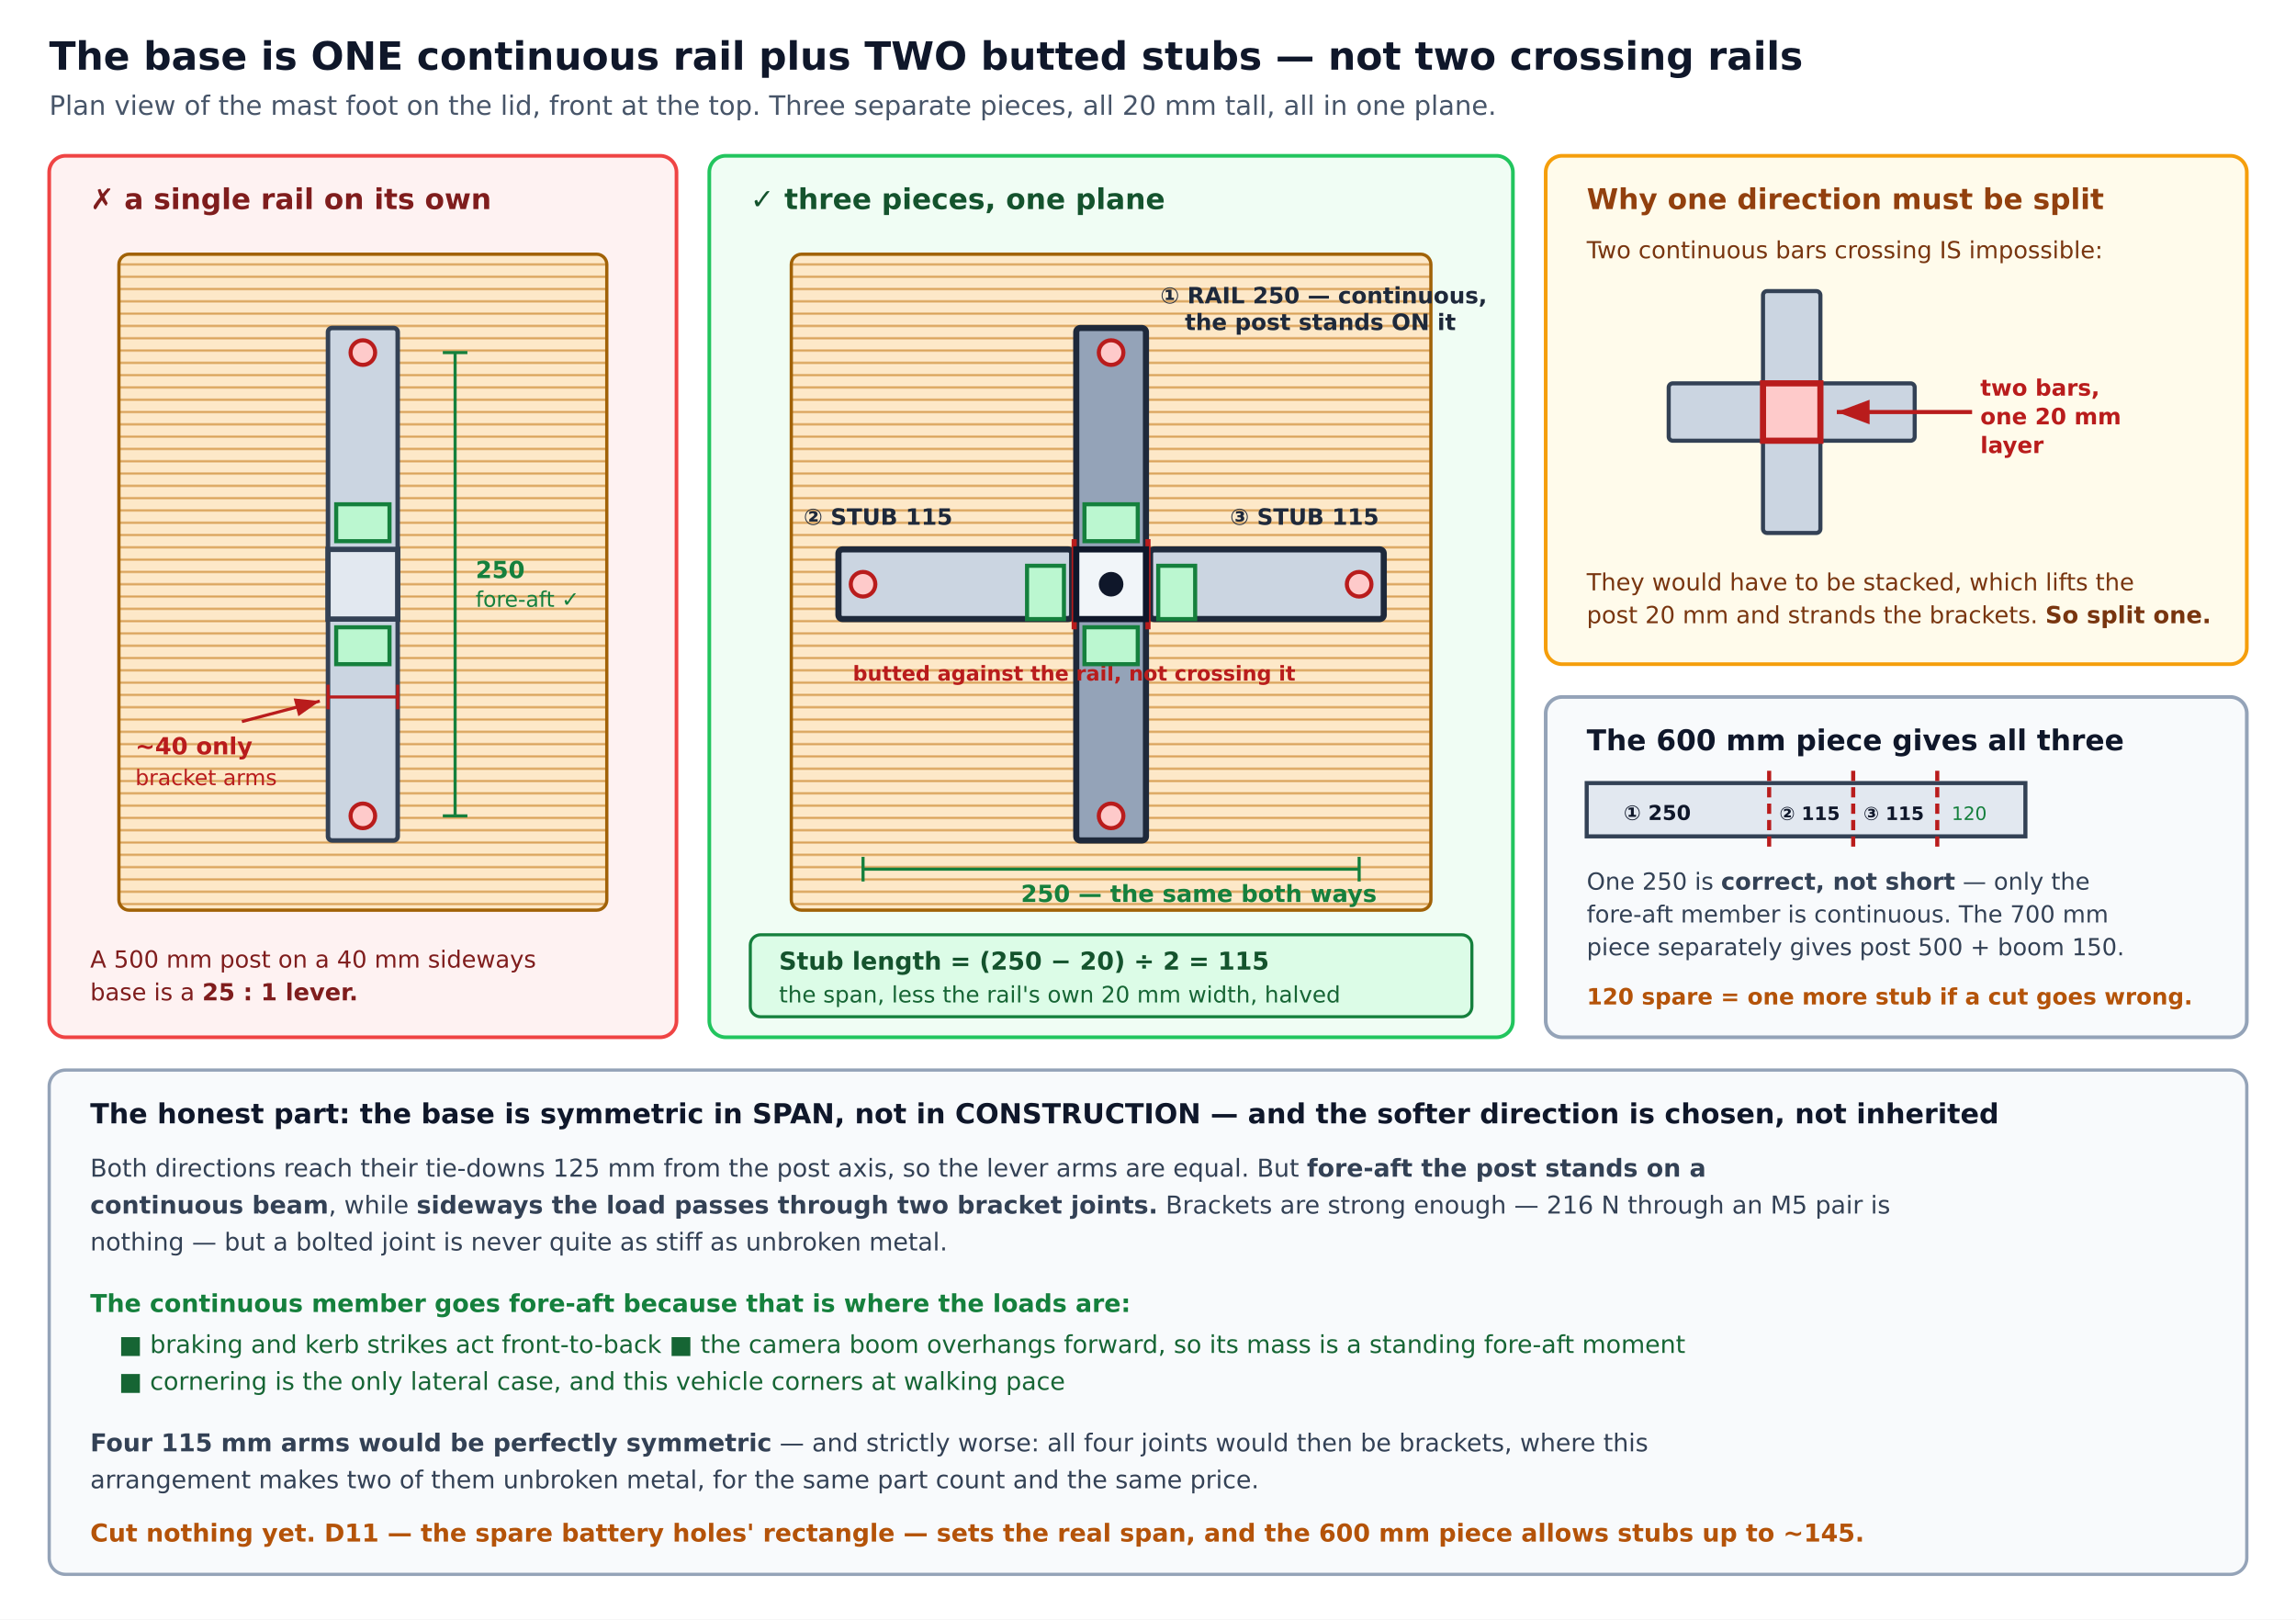
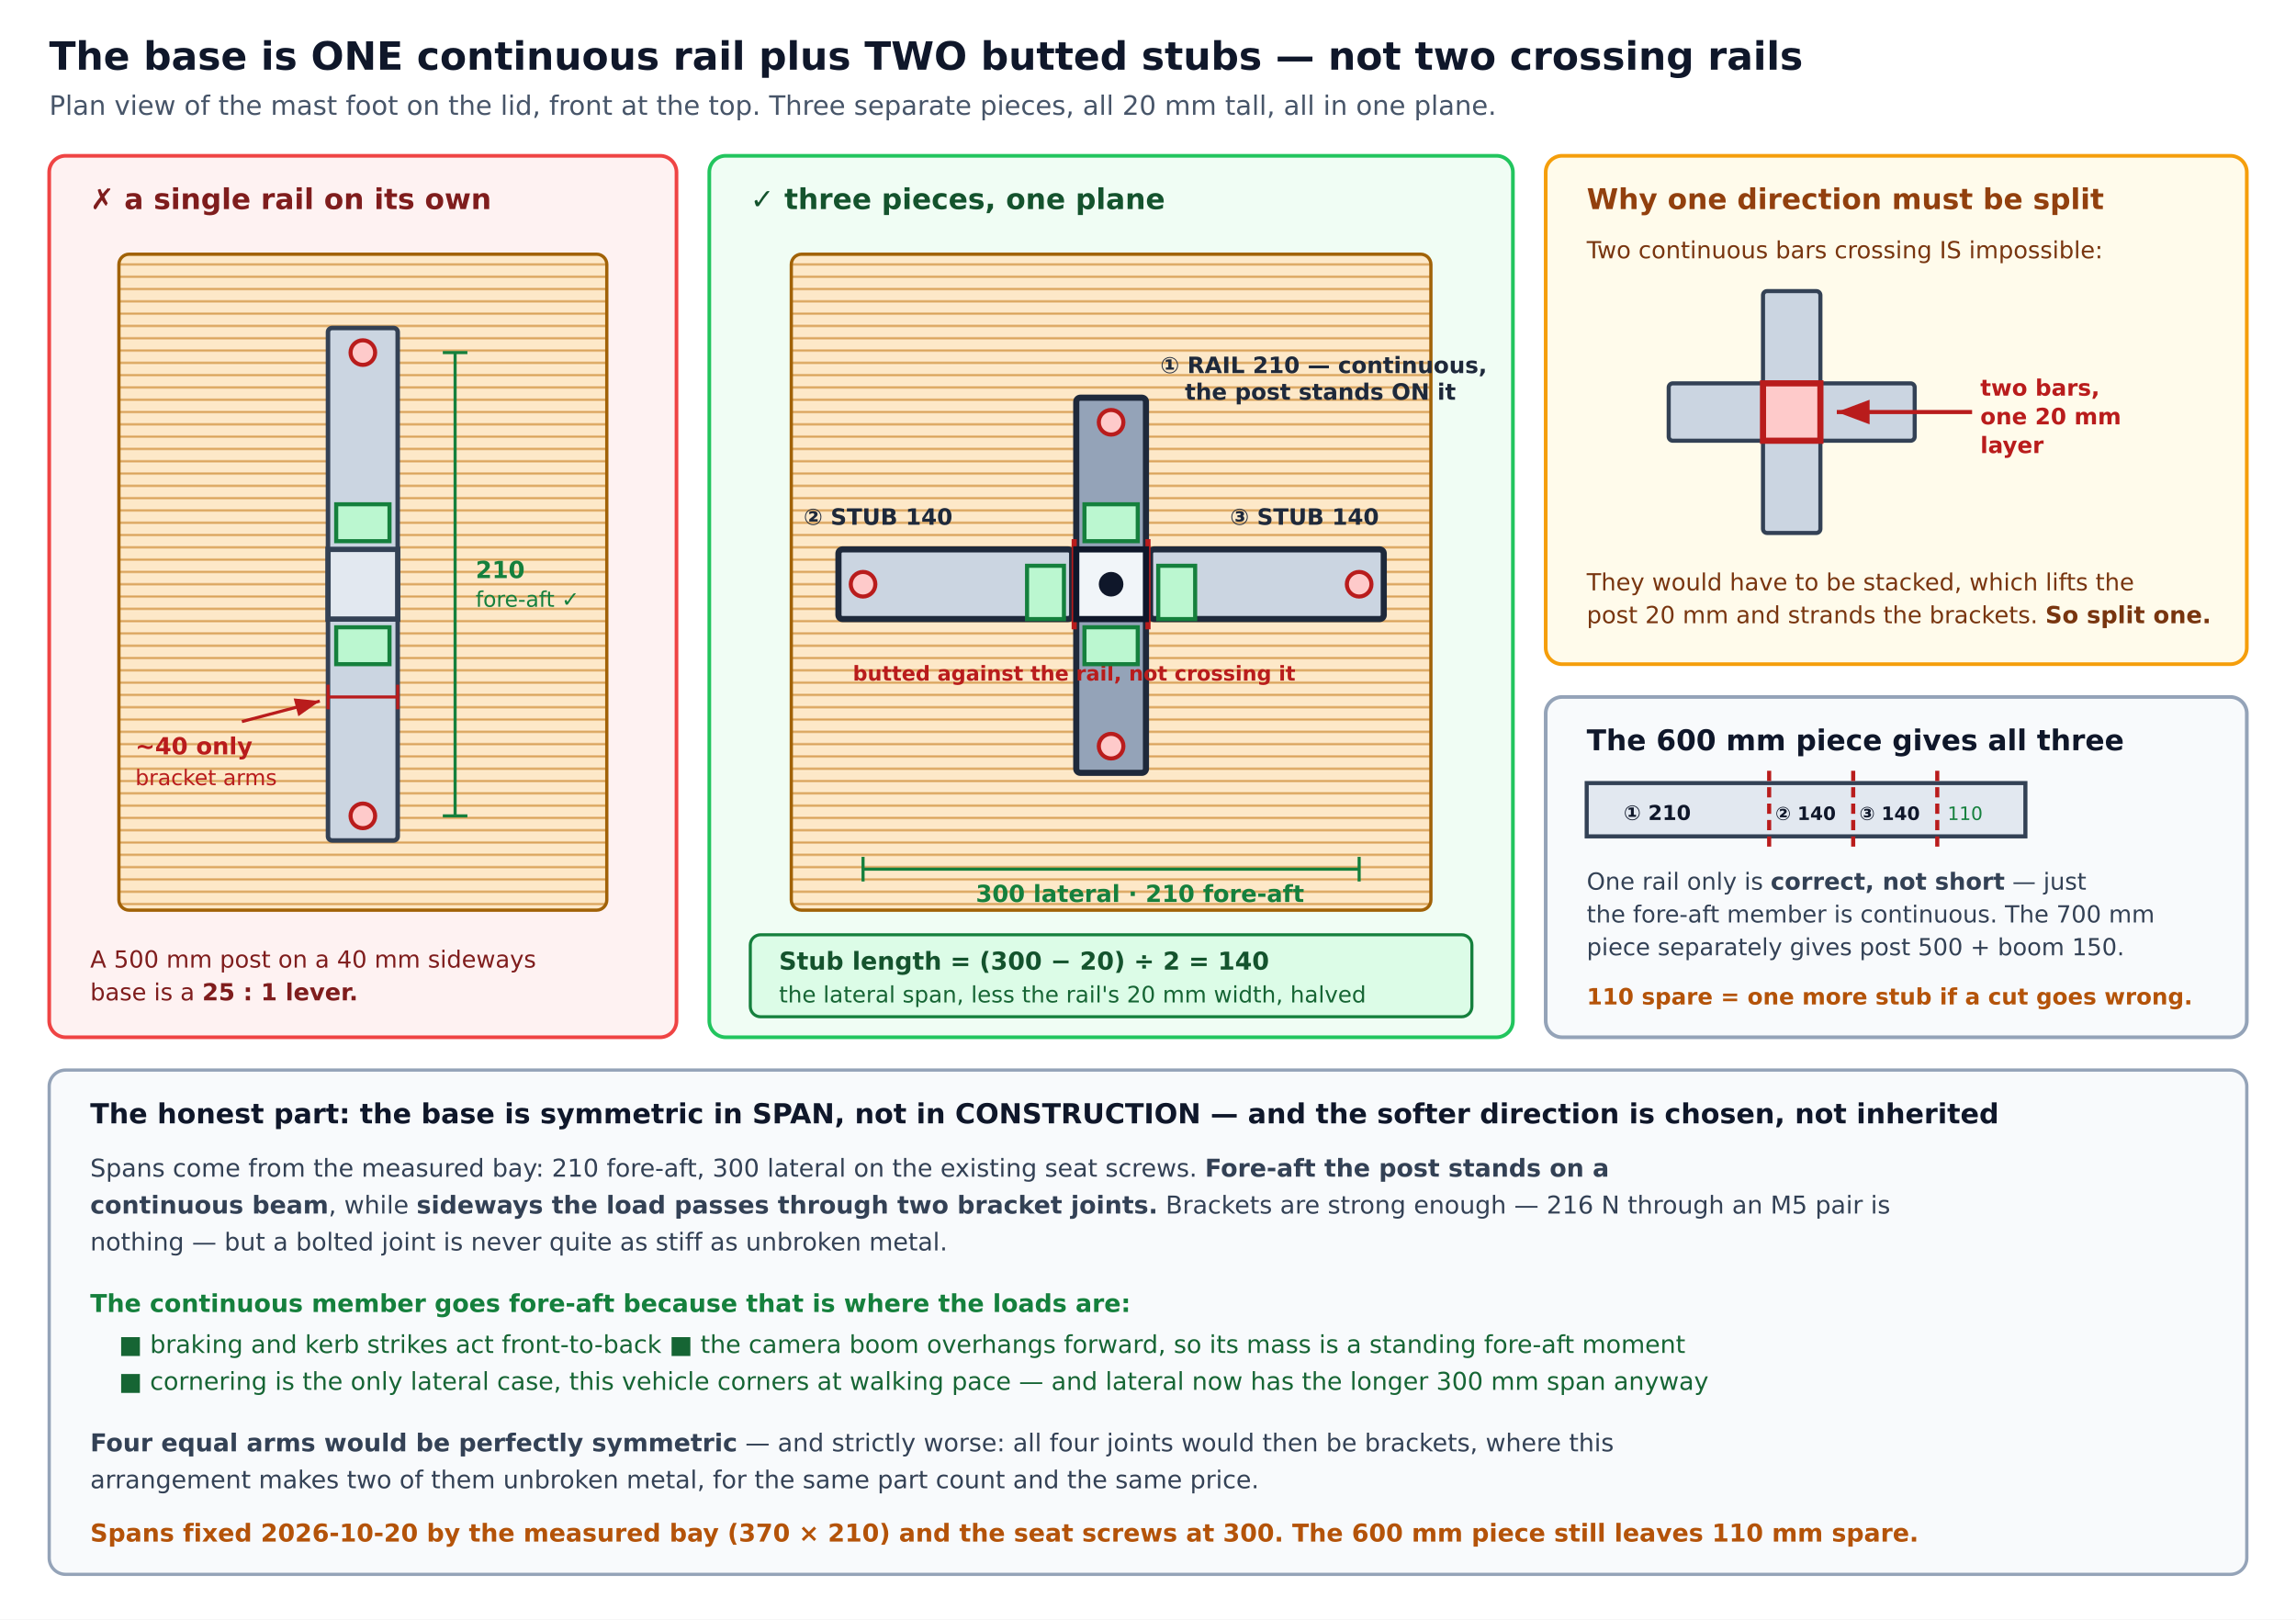
<svg xmlns="http://www.w3.org/2000/svg" viewBox="0 0 1120 790" width="1120" height="790" font-family="DejaVu Sans, Helvetica, Arial, sans-serif">
  <defs>
    <marker id="a" markerWidth="9" markerHeight="9" refX="8" refY="3" orient="auto">
      <path d="M0,0 L0,6 L8,3 z" fill="#334155" />
    </marker>
    <marker id="ar" markerWidth="9" markerHeight="9" refX="8" refY="3" orient="auto">
      <path d="M0,0 L0,6 L8,3 z" fill="#b91c1c" />
    </marker>
    <marker id="ag" markerWidth="9" markerHeight="9" refX="8" refY="3" orient="auto">
      <path d="M0,0 L0,6 L8,3 z" fill="#15803d" />
    </marker>
    <pattern id="ply" width="6" height="6" patternUnits="userSpaceOnUse">
      <rect width="6" height="6" fill="#fde8c8" />
      <line x1="0" y1="3" x2="6" y2="3" stroke="#d9a259" stroke-width="1" />
    </pattern>
  </defs>
  <rect width="1120" height="790" fill="#ffffff" />
  <text x="24" y="34" font-size="19" font-weight="bold" fill="#0f172a">
    The base is ONE continuous rail plus TWO butted stubs — not two crossing rails
  </text>
  <text x="24" y="56" font-size="13" fill="#475569">
    Plan view of the mast foot on the lid, front at the top. Three separate pieces, all 20 mm tall, all in one plane.
  </text>
  <rect x="24" y="76" width="306" height="430" rx="8" fill="#fef2f2" stroke="#ef4444" stroke-width="1.8" />
  <text x="44" y="102" font-size="14" font-weight="bold" fill="#7f1d1d">✗ a single rail on its own</text>
  <rect x="58" y="124" width="238" height="320" rx="5" fill="url(#ply)" stroke="#a16207" stroke-width="1.6" />
  <rect x="160" y="160" width="34" height="250" rx="2" fill="#cbd5e1" stroke="#334155" stroke-width="2.2" />
  <rect x="160" y="268" width="34" height="34" fill="#e2e8f0" stroke="#334155" stroke-width="2.6" />
  <rect x="164" y="246" width="26" height="18" fill="#bbf7d0" stroke="#15803d" stroke-width="2" />
  <rect x="164" y="306" width="26" height="18" fill="#bbf7d0" stroke="#15803d" stroke-width="2" />
  <circle cx="177" cy="172" r="6" fill="#fecaca" stroke="#b91c1c" stroke-width="2" />
  <circle cx="177" cy="398" r="6" fill="#fecaca" stroke="#b91c1c" stroke-width="2" />
  <g stroke="#15803d" stroke-width="1.5">
    <line x1="222" y1="172" x2="222" y2="398" />
    <line x1="216" y1="172" x2="228" y2="172" />
    <line x1="216" y1="398" x2="228" y2="398" />
  </g>
-   <text x="232" y="282" font-size="11.5" font-weight="bold" fill="#15803d">250</text>
+   <text x="232" y="282" font-size="11.5" font-weight="bold" fill="#15803d">210</text>
  <text x="232" y="296" font-size="10.5" fill="#15803d">fore-aft ✓</text>
  <g stroke="#b91c1c" stroke-width="1.5">
    <line x1="160" y1="340" x2="194" y2="340" />
    <line x1="160" y1="334" x2="160" y2="346" />
    <line x1="194" y1="334" x2="194" y2="346" />
  </g>
  <path d="M118,352 L156,342" stroke="#b91c1c" stroke-width="1.5" marker-end="url(#ar)" />
  <text x="66" y="368" font-size="11.5" font-weight="bold" fill="#b91c1c">~40 only</text>
  <text x="66" y="383" font-size="10.5" fill="#b91c1c">bracket arms</text>
  <text x="44" y="472" font-size="11.5" fill="#7f1d1d">
    A 500 mm post on a 40 mm sideways
  </text>
  <text x="44" y="488" font-size="11.5" fill="#7f1d1d">
    base is a <tspan font-weight="bold">25 : 1 lever.</tspan>
  </text>
  <rect x="346" y="76" width="392" height="430" rx="8" fill="#f0fdf4" stroke="#22c55e" stroke-width="1.8" />
  <text x="366" y="102" font-size="14" font-weight="bold" fill="#14532d">✓ three pieces, one plane</text>
  <rect x="386" y="124" width="312" height="320" rx="5" fill="url(#ply)" stroke="#a16207" stroke-width="1.6" />
-   <rect x="525" y="160" width="34" height="250" rx="2" fill="#94a3b8" stroke="#1e293b" stroke-width="3" />
-   <text x="566" y="148" font-size="11" font-weight="bold" fill="#1e293b">① RAIL 250 — continuous,</text>
-   <text x="578" y="161" font-size="11" font-weight="bold" fill="#1e293b">the post stands ON it</text>
+   <rect x="525" y="194" width="34" height="183" rx="2" fill="#94a3b8" stroke="#1e293b" stroke-width="3" />
+   <text x="566" y="182" font-size="11" font-weight="bold" fill="#1e293b">① RAIL 210 — continuous,</text>
+   <text x="578" y="195" font-size="11" font-weight="bold" fill="#1e293b">the post stands ON it</text>
  <rect x="409" y="268" width="114" height="34" rx="2" fill="#cbd5e1" stroke="#1e293b" stroke-width="3" />
  <rect x="561" y="268" width="114" height="34" rx="2" fill="#cbd5e1" stroke="#1e293b" stroke-width="3" />
  <line x1="524" y1="263" x2="524" y2="307" stroke="#b91c1c" stroke-width="2.5" />
  <line x1="560" y1="263" x2="560" y2="307" stroke="#b91c1c" stroke-width="2.5" />
-   <text x="392" y="256" font-size="11" font-weight="bold" fill="#1e293b">② STUB 115</text>
-   <text x="600" y="256" font-size="11" font-weight="bold" fill="#1e293b">③ STUB 115</text>
+   <text x="392" y="256" font-size="11" font-weight="bold" fill="#1e293b">② STUB 140</text>
+   <text x="600" y="256" font-size="11" font-weight="bold" fill="#1e293b">③ STUB 140</text>
  <text x="416" y="332" font-size="10" font-weight="bold" fill="#b91c1c">butted against the rail, not crossing it</text>
  <rect x="525" y="268" width="34" height="34" fill="#f1f5f9" stroke="#0f172a" stroke-width="3" />
  <circle cx="542" cy="285" r="6" fill="#0f172a" />
  <rect x="529" y="246" width="26" height="18" fill="#bbf7d0" stroke="#15803d" stroke-width="2" />
  <rect x="529" y="306" width="26" height="18" fill="#bbf7d0" stroke="#15803d" stroke-width="2" />
  <rect x="501" y="276" width="18" height="26" fill="#bbf7d0" stroke="#15803d" stroke-width="2" />
  <rect x="565" y="276" width="18" height="26" fill="#bbf7d0" stroke="#15803d" stroke-width="2" />
  <g fill="#fecaca" stroke="#b91c1c" stroke-width="2">
-     <circle cx="542" cy="172" r="6" />
-     <circle cx="542" cy="398" r="6" />
+     <circle cx="542" cy="206" r="6" />
+     <circle cx="542" cy="364" r="6" />
    <circle cx="421" cy="285" r="6" />
    <circle cx="663" cy="285" r="6" />
  </g>
  <g stroke="#15803d" stroke-width="1.5">
    <line x1="421" y1="424" x2="663" y2="424" />
    <line x1="421" y1="418" x2="421" y2="430" />
    <line x1="663" y1="418" x2="663" y2="430" />
  </g>
-   <text x="498" y="440" font-size="11.5" font-weight="bold" fill="#15803d">250 — the same both ways</text>
+   <text x="476" y="440" font-size="11.5" font-weight="bold" fill="#15803d">300 lateral · 210 fore-aft</text>
  <rect x="366" y="456" width="352" height="40" rx="5" fill="#dcfce7" stroke="#15803d" stroke-width="1.5" />
-   <text x="380" y="473" font-size="12" font-weight="bold" fill="#14532d">Stub length = (250 − 20) ÷ 2 = 115</text>
-   <text x="380" y="489" font-size="11" fill="#166534">the span, less the rail's own 20 mm width, halved</text>
+   <text x="380" y="473" font-size="12" font-weight="bold" fill="#14532d">Stub length = (300 − 20) ÷ 2 = 140</text>
+   <text x="380" y="489" font-size="11" fill="#166534">the lateral span, less the rail's 20 mm width, halved</text>
  <rect x="754" y="76" width="342" height="248" rx="8" fill="#fffbeb" stroke="#f59e0b" stroke-width="1.8" />
  <text x="774" y="102" font-size="14" font-weight="bold" fill="#92400e">Why one direction must be split</text>
  <text x="774" y="126" font-size="11.5" fill="#78350f">Two continuous bars crossing IS impossible:</text>
  <rect x="860" y="142" width="28" height="118" rx="2" fill="#cbd5e1" stroke="#334155" stroke-width="2" />
  <rect x="814" y="187" width="120" height="28" rx="2" fill="#cbd5e1" stroke="#334155" stroke-width="2" />
  <rect x="860" y="187" width="28" height="28" fill="#fecaca" stroke="#b91c1c" stroke-width="3" />
  <path d="M962,201 L896,201" stroke="#b91c1c" stroke-width="2" marker-end="url(#ar)" />
  <text x="966" y="193" font-size="11" font-weight="bold" fill="#b91c1c">two bars,</text>
  <text x="966" y="207" font-size="11" font-weight="bold" fill="#b91c1c">one 20 mm</text>
  <text x="966" y="221" font-size="11" font-weight="bold" fill="#b91c1c">layer</text>
  <text x="774" y="288" font-size="11.5" fill="#78350f">
    They would have to be stacked, which lifts the
  </text>
  <text x="774" y="304" font-size="11.5" fill="#78350f">
    post 20 mm and strands the brackets. <tspan font-weight="bold">So split one.</tspan>
  </text>
  <rect x="754" y="340" width="342" height="166" rx="8" fill="#f8fafc" stroke="#94a3b8" stroke-width="1.8" />
  <text x="774" y="366" font-size="14" font-weight="bold" fill="#0f172a">The 600 mm piece gives all three</text>
  <rect x="774" y="382" width="214" height="26" fill="#e2e8f0" stroke="#334155" stroke-width="2" />
  <line x1="863" y1="376" x2="863" y2="414" stroke="#b91c1c" stroke-width="2" stroke-dasharray="5 3" />
  <line x1="904" y1="376" x2="904" y2="414" stroke="#b91c1c" stroke-width="2" stroke-dasharray="5 3" />
  <line x1="945" y1="376" x2="945" y2="414" stroke="#b91c1c" stroke-width="2" stroke-dasharray="5 3" />
-   <text x="792" y="400" font-size="10" font-weight="bold" fill="#0f172a">① 250</text>
-   <text x="868" y="400" font-size="9" font-weight="bold" fill="#0f172a">② 115</text>
-   <text x="909" y="400" font-size="9" font-weight="bold" fill="#0f172a">③ 115</text>
-   <text x="952" y="400" font-size="9" fill="#15803d">120</text>
+   <text x="792" y="400" font-size="10" font-weight="bold" fill="#0f172a">① 210</text>
+   <text x="866" y="400" font-size="9" font-weight="bold" fill="#0f172a">② 140</text>
+   <text x="907" y="400" font-size="9" font-weight="bold" fill="#0f172a">③ 140</text>
+   <text x="950" y="400" font-size="9" fill="#15803d">110</text>
  <text x="774" y="434" font-size="11.5" fill="#334155">
-     One 250 is <tspan font-weight="bold">correct, not short</tspan> — only the
+     One rail only is <tspan font-weight="bold">correct, not short</tspan> — just
  </text>
  <text x="774" y="450" font-size="11.5" fill="#334155">
-     fore-aft member is continuous. The 700 mm
+     the fore-aft member is continuous. The 700 mm
  </text>
  <text x="774" y="466" font-size="11.5" fill="#334155">
    piece separately gives post 500 + boom 150.
  </text>
  <text x="774" y="490" font-size="11" font-weight="bold" fill="#b45309">
-     120 spare = one more stub if a cut goes wrong.
+     110 spare = one more stub if a cut goes wrong.
  </text>
  <rect x="24" y="522" width="1072" height="246" rx="8" fill="#f8fafc" stroke="#94a3b8" stroke-width="1.6" />
  <text x="44" y="548" font-size="13.5" font-weight="bold" fill="#0f172a">
    The honest part: the base is symmetric in SPAN, not in CONSTRUCTION — and the softer direction is chosen, not inherited
  </text>
  <text x="44" y="574" font-size="12" fill="#334155">
-     Both directions reach their tie-downs 125 mm from the post axis, so the lever arms are equal. But <tspan font-weight="bold">fore-aft the post stands on a</tspan>
+     Spans come from the measured bay: 210 fore-aft, 300 lateral on the existing seat screws. <tspan font-weight="bold">Fore-aft the post stands on a</tspan>
  </text>
  <text x="44" y="592" font-size="12" fill="#334155">
    <tspan font-weight="bold">continuous beam</tspan>, while <tspan font-weight="bold">sideways the load passes through two bracket joints.</tspan> Brackets are strong enough — 216 N through an M5 pair is
  </text>
  <text x="44" y="610" font-size="12" fill="#334155">
    nothing — but a bolted joint is never quite as stiff as unbroken metal.
  </text>
  <text x="44" y="640" font-size="12" font-weight="bold" fill="#15803d">
    The continuous member goes fore-aft because that is where the loads are:
  </text>
  <text x="58" y="660" font-size="12" fill="#166534">
    ■ braking and kerb strikes act front-to-back   ■ the camera boom overhangs forward, so its mass is a standing fore-aft moment
  </text>
  <text x="58" y="678" font-size="12" fill="#166534">
-     ■ cornering is the only lateral case, and this vehicle corners at walking pace
+     ■ cornering is the only lateral case, this vehicle corners at walking pace — and lateral now has the longer 300 mm span anyway
  </text>
  <text x="44" y="708" font-size="12" fill="#334155">
-     <tspan font-weight="bold">Four 115 mm arms would be perfectly symmetric</tspan> — and strictly worse: all four joints would then be brackets, where this
+     <tspan font-weight="bold">Four equal arms would be perfectly symmetric</tspan> — and strictly worse: all four joints would then be brackets, where this
  </text>
  <text x="44" y="726" font-size="12" fill="#334155">
    arrangement makes two of them unbroken metal, for the same part count and the same price.
  </text>
  <text x="44" y="752" font-size="12" font-weight="bold" fill="#b45309">
-     Cut nothing yet. D11 — the spare battery holes' rectangle — sets the real span, and the 600 mm piece allows stubs up to ~145.
+     Spans fixed 2026-10-20 by the measured bay (370 × 210) and the seat screws at 300. The 600 mm piece still leaves 110 mm spare.
  </text>
</svg>
